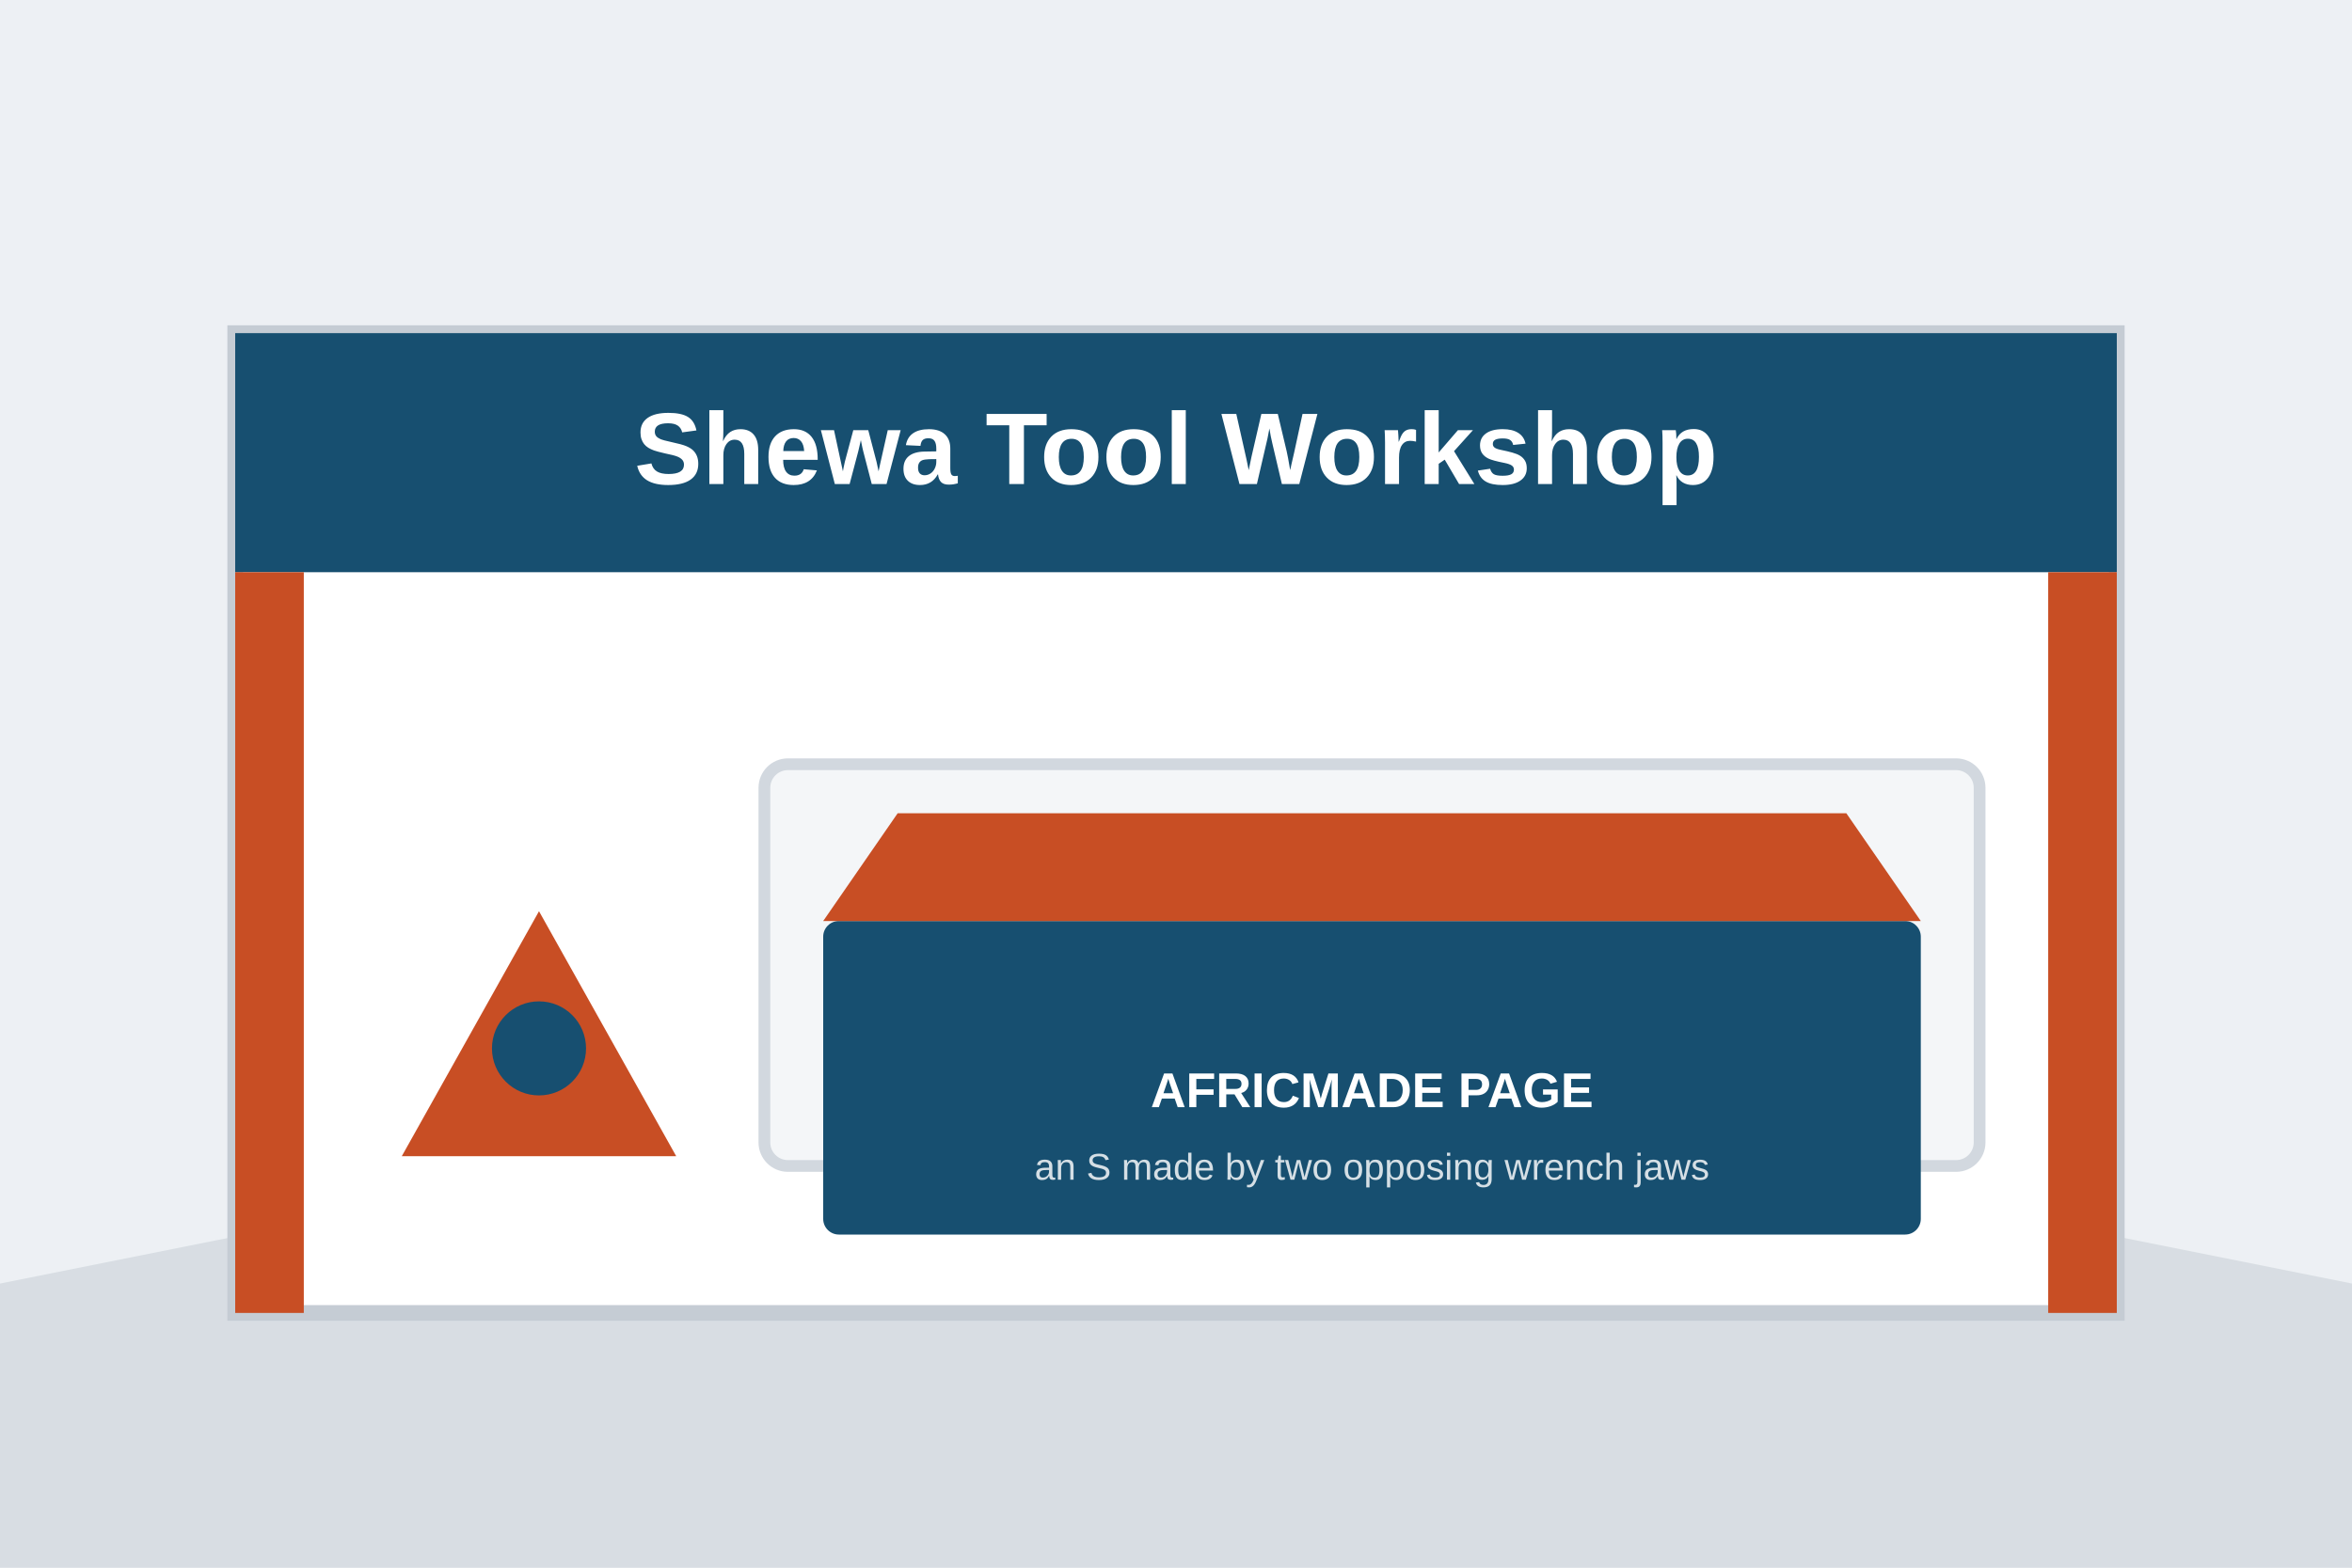
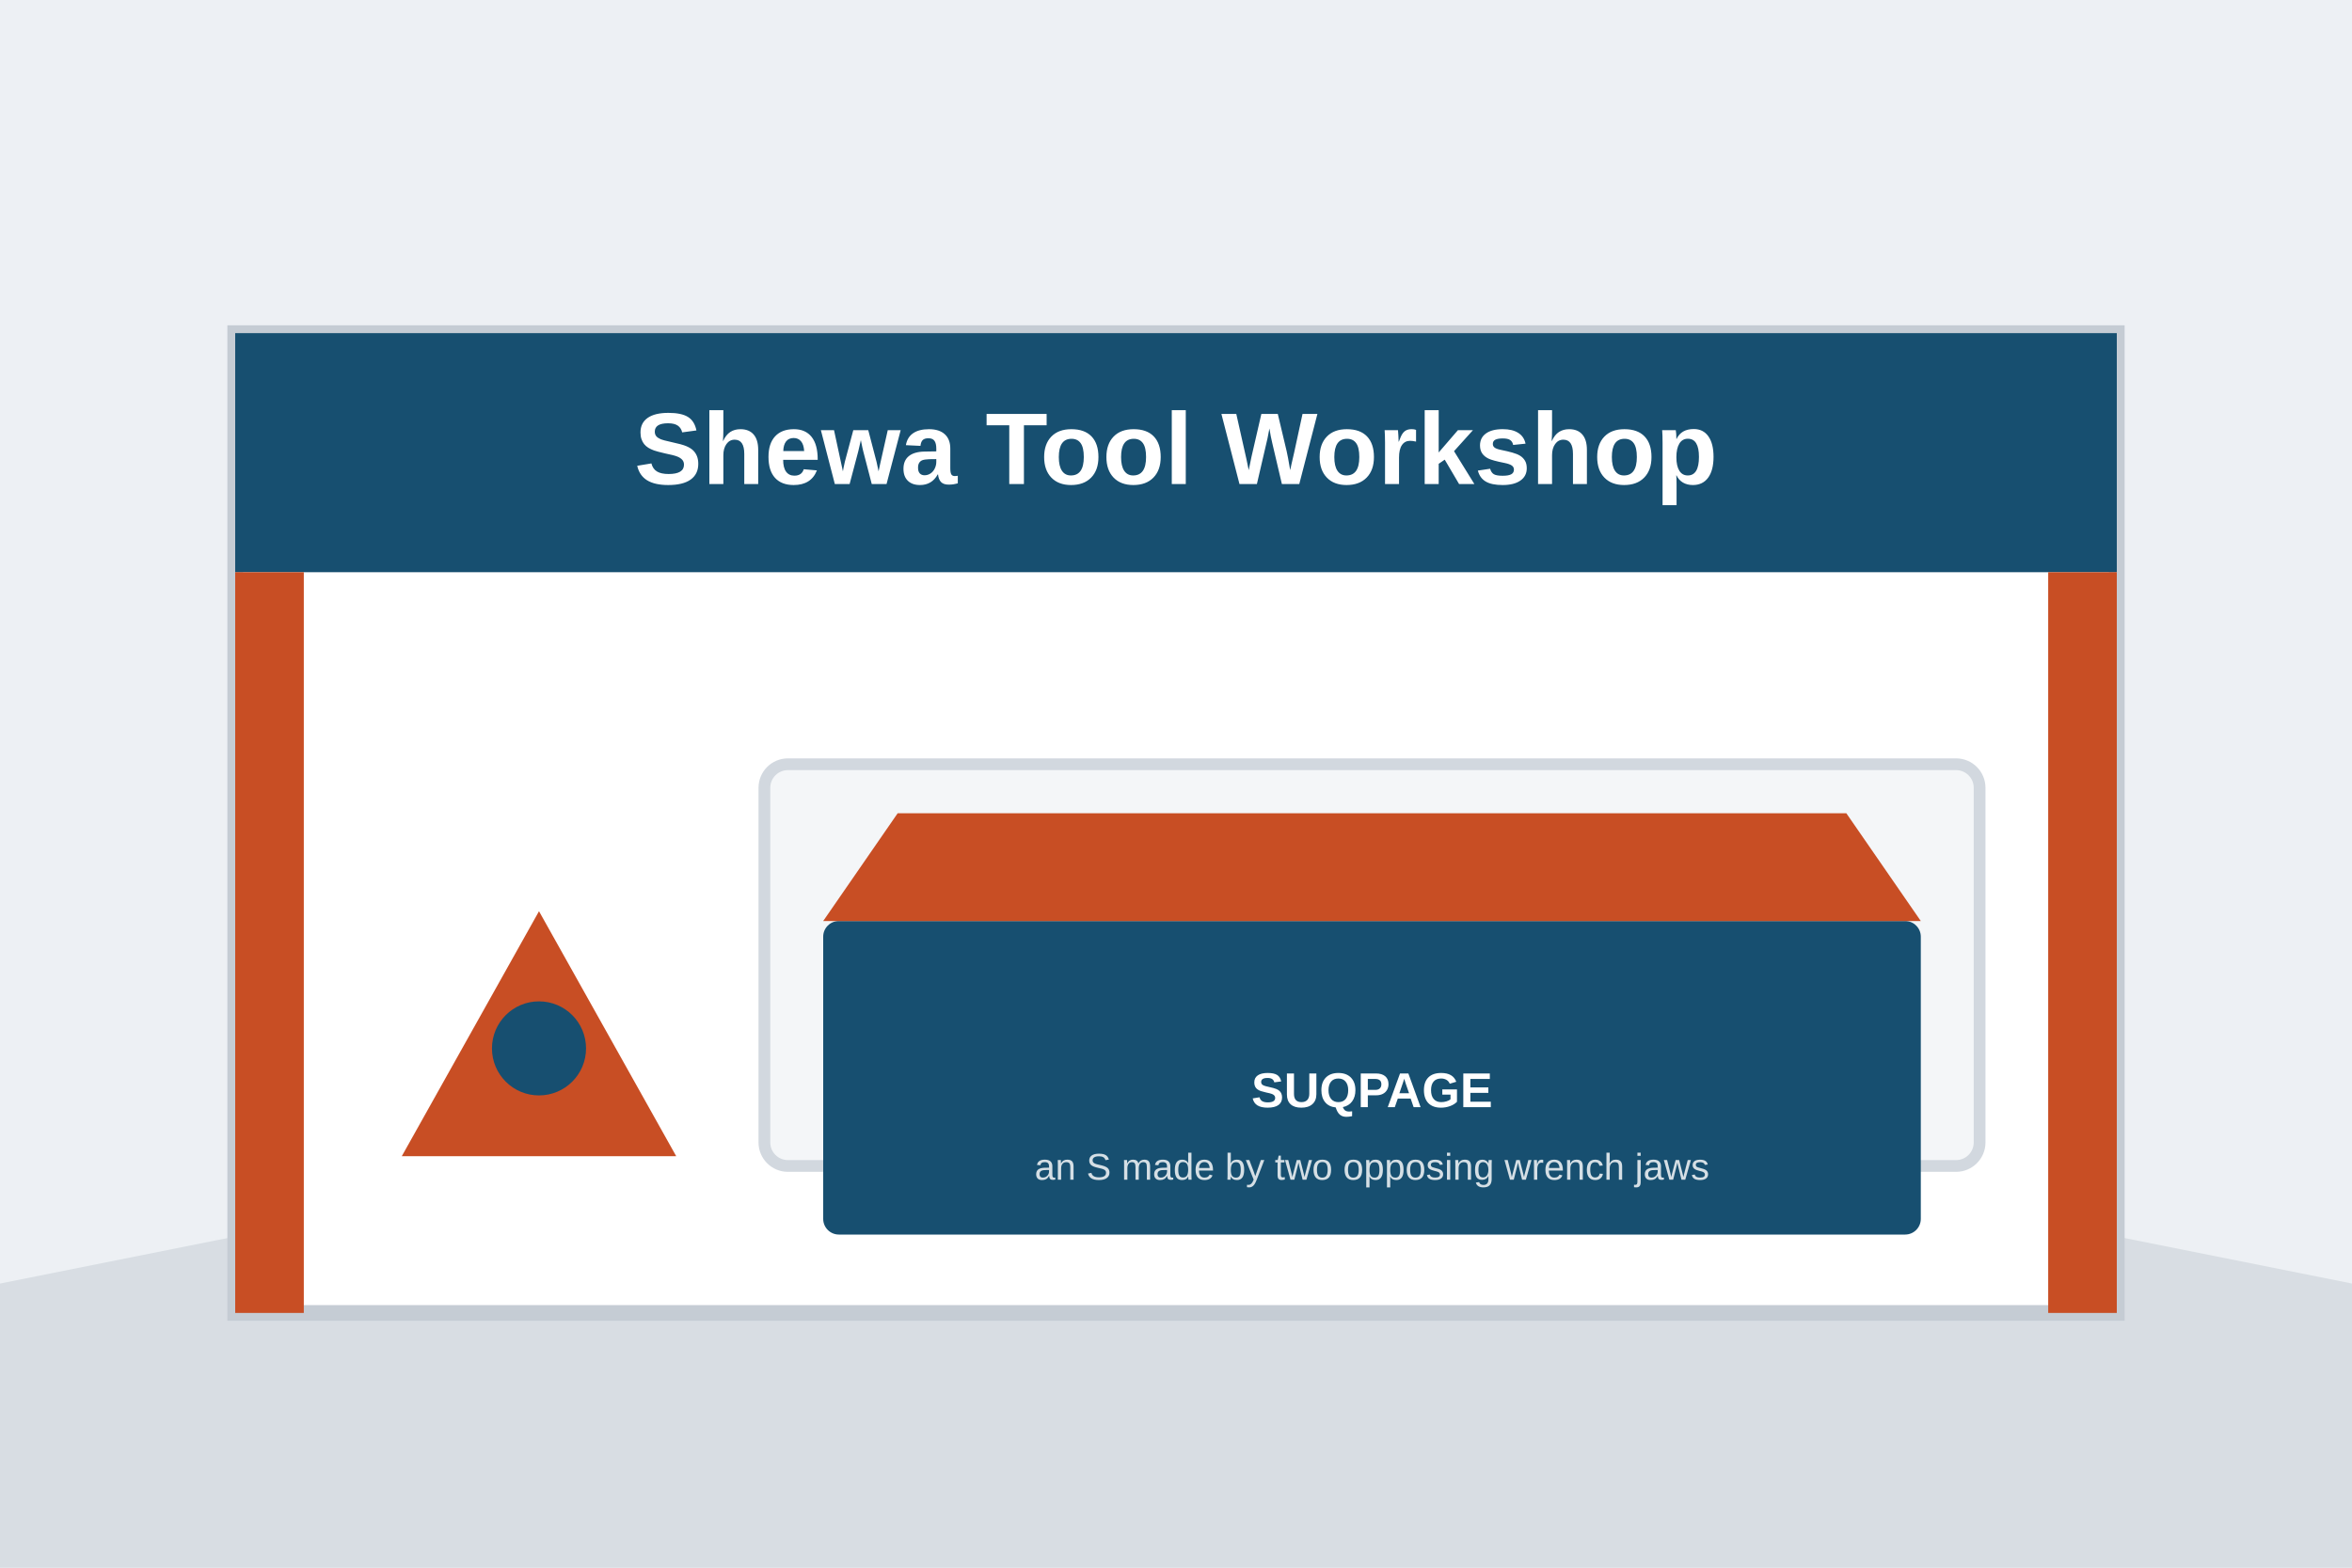
<svg xmlns="http://www.w3.org/2000/svg" viewBox="0 0 1200 800" role="img" aria-label="Illustrative booth for Shewa Tool Workshop">
  <rect width="1200" height="800" fill="#edf0f4" />
  <path d="M0 655L600 535l600 120v145H0z" fill="#d8dde3" />
  <path d="M120 170h960v500H120z" fill="#ffffff" stroke="#c5ccd4" stroke-width="8" />
  <path d="M120 170h960v122H120z" fill="#174f70" />
  <path d="M120 292h35v378h-35zM1045 292h35v378h-35z" fill="#c84e24" />
  <rect x="390" y="390" width="620" height="205" rx="12" fill="#f4f6f8" stroke="#d2d8df" stroke-width="6" />
  <rect x="420" y="470" width="560" height="160" rx="8" fill="#174f70" />
  <path d="M420 470h560l-38-55H458z" fill="#c84e24" />
  <path d="M205 590l70-125 70 125z" fill="#c84e24" />
  <circle cx="275" cy="535" r="24" fill="#174f70" />
  <text x="600" y="247" text-anchor="middle" font-family="Arial, Helvetica, sans-serif" font-size="52" font-weight="800" fill="#ffffff">Shewa Tool Workshop</text>
-   <text x="700" y="565" text-anchor="middle" font-family="Arial, Helvetica, sans-serif" font-size="25" font-weight="700" fill="#ffffff">AFRICMADE PAGE</text>
+   <text x="700" y="565" text-anchor="middle" font-family="Arial, Helvetica, sans-serif" font-size="25" font-weight="700" fill="#ffffff">SUQPAGE</text>
  <text x="700" y="602" text-anchor="middle" font-family="Arial, Helvetica, sans-serif" font-size="19" fill="#ffffff" opacity=".82">an S made by two opposing wrench jaws</text>
</svg>
